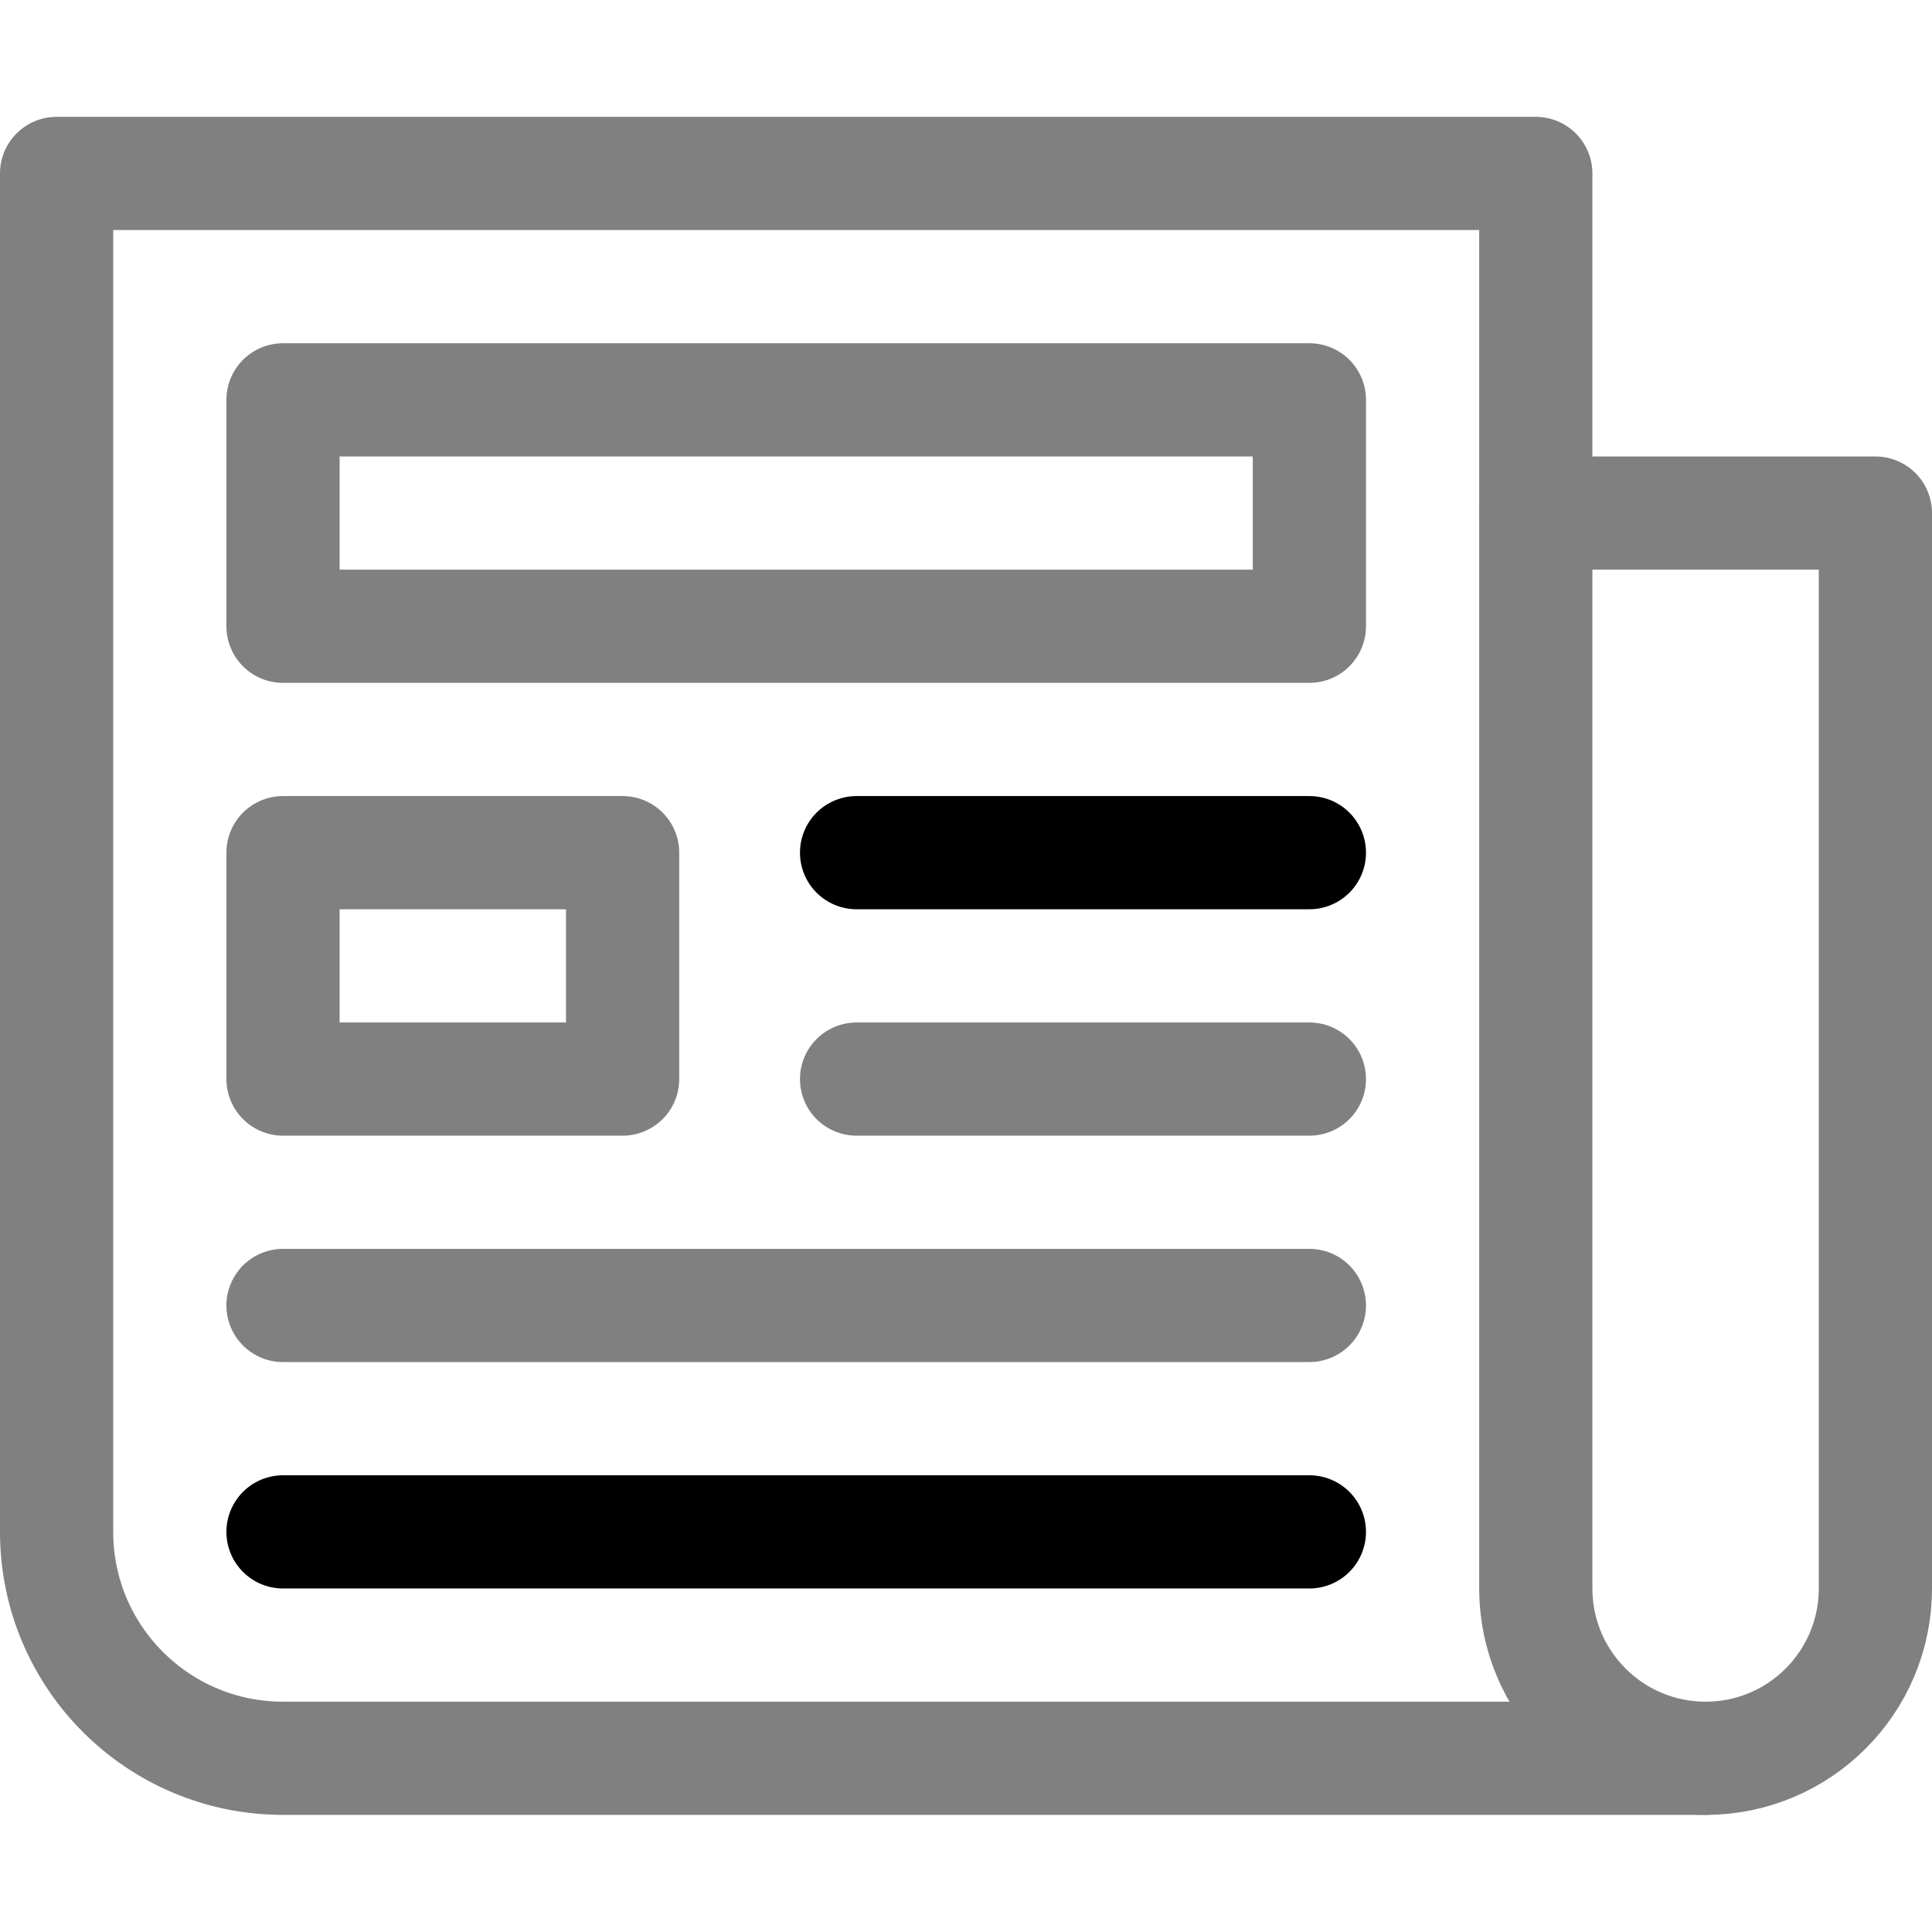
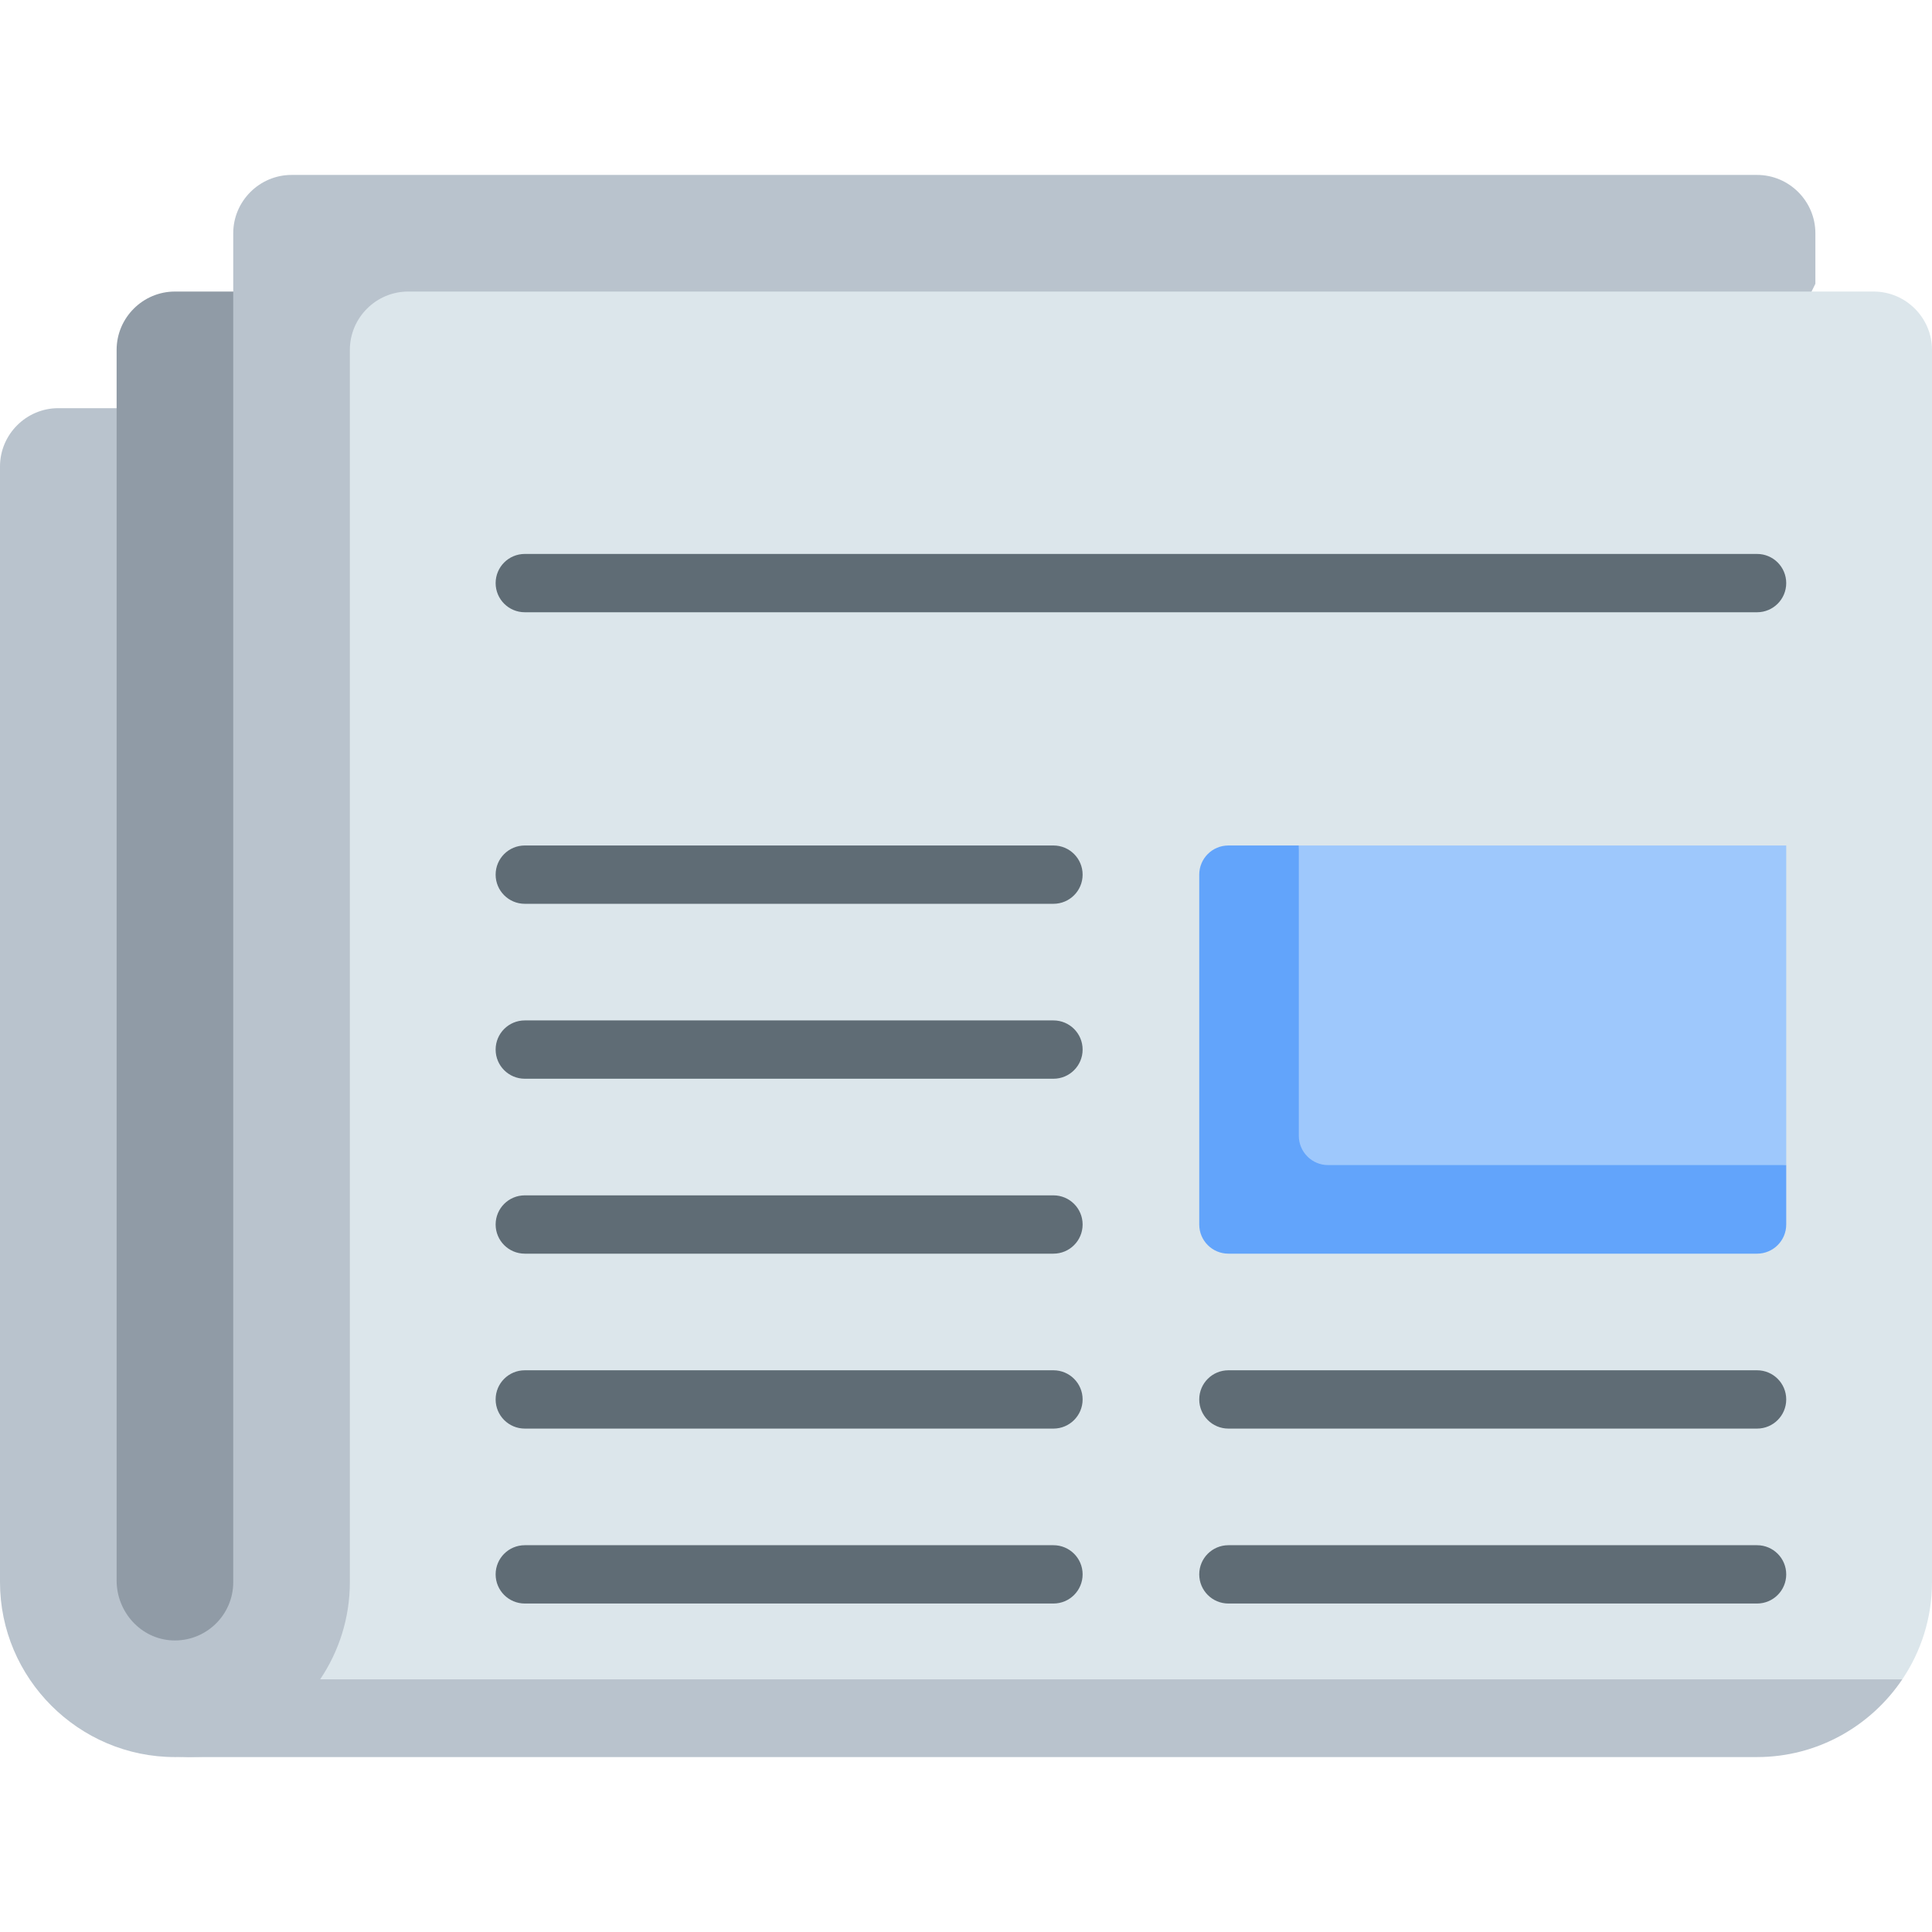
- <svg xmlns="http://www.w3.org/2000/svg" version="1.1" id="svg2046" xml:space="preserve" width="682.667" height="682.667" viewBox="0 0 682.667 682.667">
-   <defs id="defs2050">
-     <clipPath clipPathUnits="userSpaceOnUse" id="clipPath2060">
-       <path d="M 0,512 H 512 V 0 H 0 Z" id="path2058" />
-     </clipPath>
-   </defs>
-   <g id="g2052" transform="matrix(1.333333,0,0,-1.333333,0,682.6667)">
-     <g id="g2054">
-       <g id="g2056" clip-path="url(#clipPath2060)">
-         <g id="g2062" transform="translate(452,46.0356)">
-           <path d="m 0,0 h -377 c -33.137,0 -60,26.863 -60,60 v 360 h 392 v -90" style="fill:none;stroke:gray;stroke-width:30;stroke-linecap:round;stroke-linejoin:round;stroke-miterlimit:10;stroke-dasharray:none;stroke-opacity:1" id="path2064" />
-         </g>
-         <g id="g2066" transform="translate(452,46.0356)">
-           <path d="M 0,0 C 24.853,0 45,20.147 45,45 V 330 H -45 V 45 C -45,20.147 -24.853,0 0,0 Z" style="fill:none;stroke:gray;stroke-width:30;stroke-linecap:round;stroke-linejoin:round;stroke-miterlimit:10;stroke-dasharray:none;stroke-opacity:1" id="path2068" />
-         </g>
-         <path d="M 165,226.036 H 75 v 60 h 90 z" style="fill:none;stroke:gray;stroke-width:30;stroke-linecap:round;stroke-linejoin:round;stroke-miterlimit:10;stroke-dasharray:none;stroke-opacity:1" id="path2070" />
-         <path d="M 347,406.036 H 75 v -60 h 272 z" style="fill:none;stroke:gray;stroke-width:30;stroke-linecap:round;stroke-linejoin:round;stroke-miterlimit:10;stroke-dasharray:none;stroke-opacity:1" id="path2072" />
-         <g id="g2074" transform="translate(347,226.0356)">
-           <path d="M 0,0 H -120" style="fill:none;stroke:gray;stroke-width:30;stroke-linecap:round;stroke-linejoin:round;stroke-miterlimit:10;stroke-dasharray:none;stroke-opacity:1" id="path2076" />
-         </g>
-         <g id="g2078" transform="translate(347,166.0356)">
-           <path d="M 0,0 H -272" style="fill:none;stroke:gray;stroke-width:30;stroke-linecap:round;stroke-linejoin:round;stroke-miterlimit:10;stroke-dasharray:none;stroke-opacity:1" id="path2080" />
-         </g>
-         <g id="g2082" transform="translate(347,106.0356)">
-           <path d="M 0,0 H -272" style="fill:none;stroke:#000000;stroke-width:30;stroke-linecap:round;stroke-linejoin:round;stroke-miterlimit:10;stroke-dasharray:none;stroke-opacity:1" id="path2084" />
-         </g>
-         <g id="g2086" transform="translate(227,286.0356)">
-           <path d="M 0,0 H 120" style="fill:none;stroke:#000000;stroke-width:30;stroke-linecap:round;stroke-linejoin:round;stroke-miterlimit:10;stroke-dasharray:none;stroke-opacity:1" id="path2088" />
-         </g>
-       </g>
+ <svg xmlns="http://www.w3.org/2000/svg" id="Capa_1" enable-background="new 0 0 497 497" height="512" viewBox="0 0 497 497" width="512">
+   <g>
+     <path d="m45 452c-24.75 0-45-20.25-45-45v-287c0-8.25 6.75-15 15-15h15l30-30v-15c0-8.25 6.75-15 15-15h377c8.25 0 15 6.75 15 15v13l-171.9 349s-192.24 30-250.1 30z" fill="#b9c3cd" />
+     <path d="m60 75h-15c-8.25 0-15 6.75-15 15v316.576c0 8.077 6.207 15.027 14.275 15.407 8.614.405 15.725-6.458 15.725-14.983z" fill="#909ba6" />
+     <path d="m497 407v-317c0-8.25-6.75-15-15-15h-377c-8.25 0-15 6.75-15 15v317c0 9.233-2.82 17.837-7.639 25l207.319 10 199.681-10c4.819-7.163 7.639-15.767 7.639-25z" fill="#dce6eb" />
+     <path d="m489.361 432h-407c-8.098 12.038-21.844 20-37.361 20h407c15.517 0 29.263-7.962 37.361-20z" fill="#b9c3cd" />
+     <g fill="#5f6c75">
+       <path d="m452 412.5h-136c-4.143 0-7.5-3.357-7.5-7.5s3.357-7.5 7.5-7.5h136c4.143 0 7.5 3.357 7.5 7.5s-3.357 7.5-7.5 7.5z" />
+       <path d="m271 412.5h-136c-4.143 0-7.5-3.357-7.5-7.5s3.357-7.5 7.5-7.5h136c4.143 0 7.5 3.357 7.5 7.5s-3.357 7.5-7.5 7.5z" />
+       <path d="m452 367.5h-136c-4.143 0-7.5-3.357-7.5-7.5s3.357-7.5 7.5-7.5h136c4.143 0 7.5 3.357 7.5 7.5s-3.357 7.5-7.5 7.5z" />
+       <path d="m271 367.5h-136c-4.143 0-7.5-3.357-7.5-7.5s3.357-7.5 7.5-7.5h136c4.143 0 7.5 3.357 7.5 7.5s-3.357 7.5-7.5 7.5z" />
    </g>
+     <path d="m459.5 299.715-135.383 10 10-92.215h125.383z" fill="#9ec8fc" />
+     <path d="m334.117 217.5h-18.117c-4.142 0-7.5 3.358-7.5 7.5v90c0 4.142 3.358 7.5 7.5 7.5h136c4.142 0 7.5-3.358 7.5-7.5v-15.285h-117.844c-4.163 0-7.539-3.375-7.539-7.539z" fill="#62a4fb" />
+     <path d="m271 322.5h-136c-4.143 0-7.5-3.357-7.5-7.5s3.357-7.5 7.5-7.5h136c4.143 0 7.5 3.357 7.5 7.5s-3.357 7.5-7.5 7.5z" fill="#5f6c75" />
+     <path d="m271 277.5h-136c-4.143 0-7.5-3.357-7.5-7.5s3.357-7.5 7.5-7.5h136c4.143 0 7.5 3.357 7.5 7.5s-3.357 7.5-7.5 7.5z" fill="#5f6c75" />
+     <path d="m271 232.5h-136c-4.143 0-7.5-3.357-7.5-7.5s3.357-7.5 7.5-7.5h136c4.143 0 7.5 3.357 7.5 7.5s-3.357 7.5-7.5 7.5z" fill="#5f6c75" />
+     <path d="m452 157.5h-317c-4.143 0-7.5-3.357-7.5-7.5s3.357-7.5 7.5-7.5h317c4.143 0 7.5 3.357 7.5 7.5s-3.357 7.5-7.5 7.5z" fill="#5f6c75" />
  </g>
</svg>
